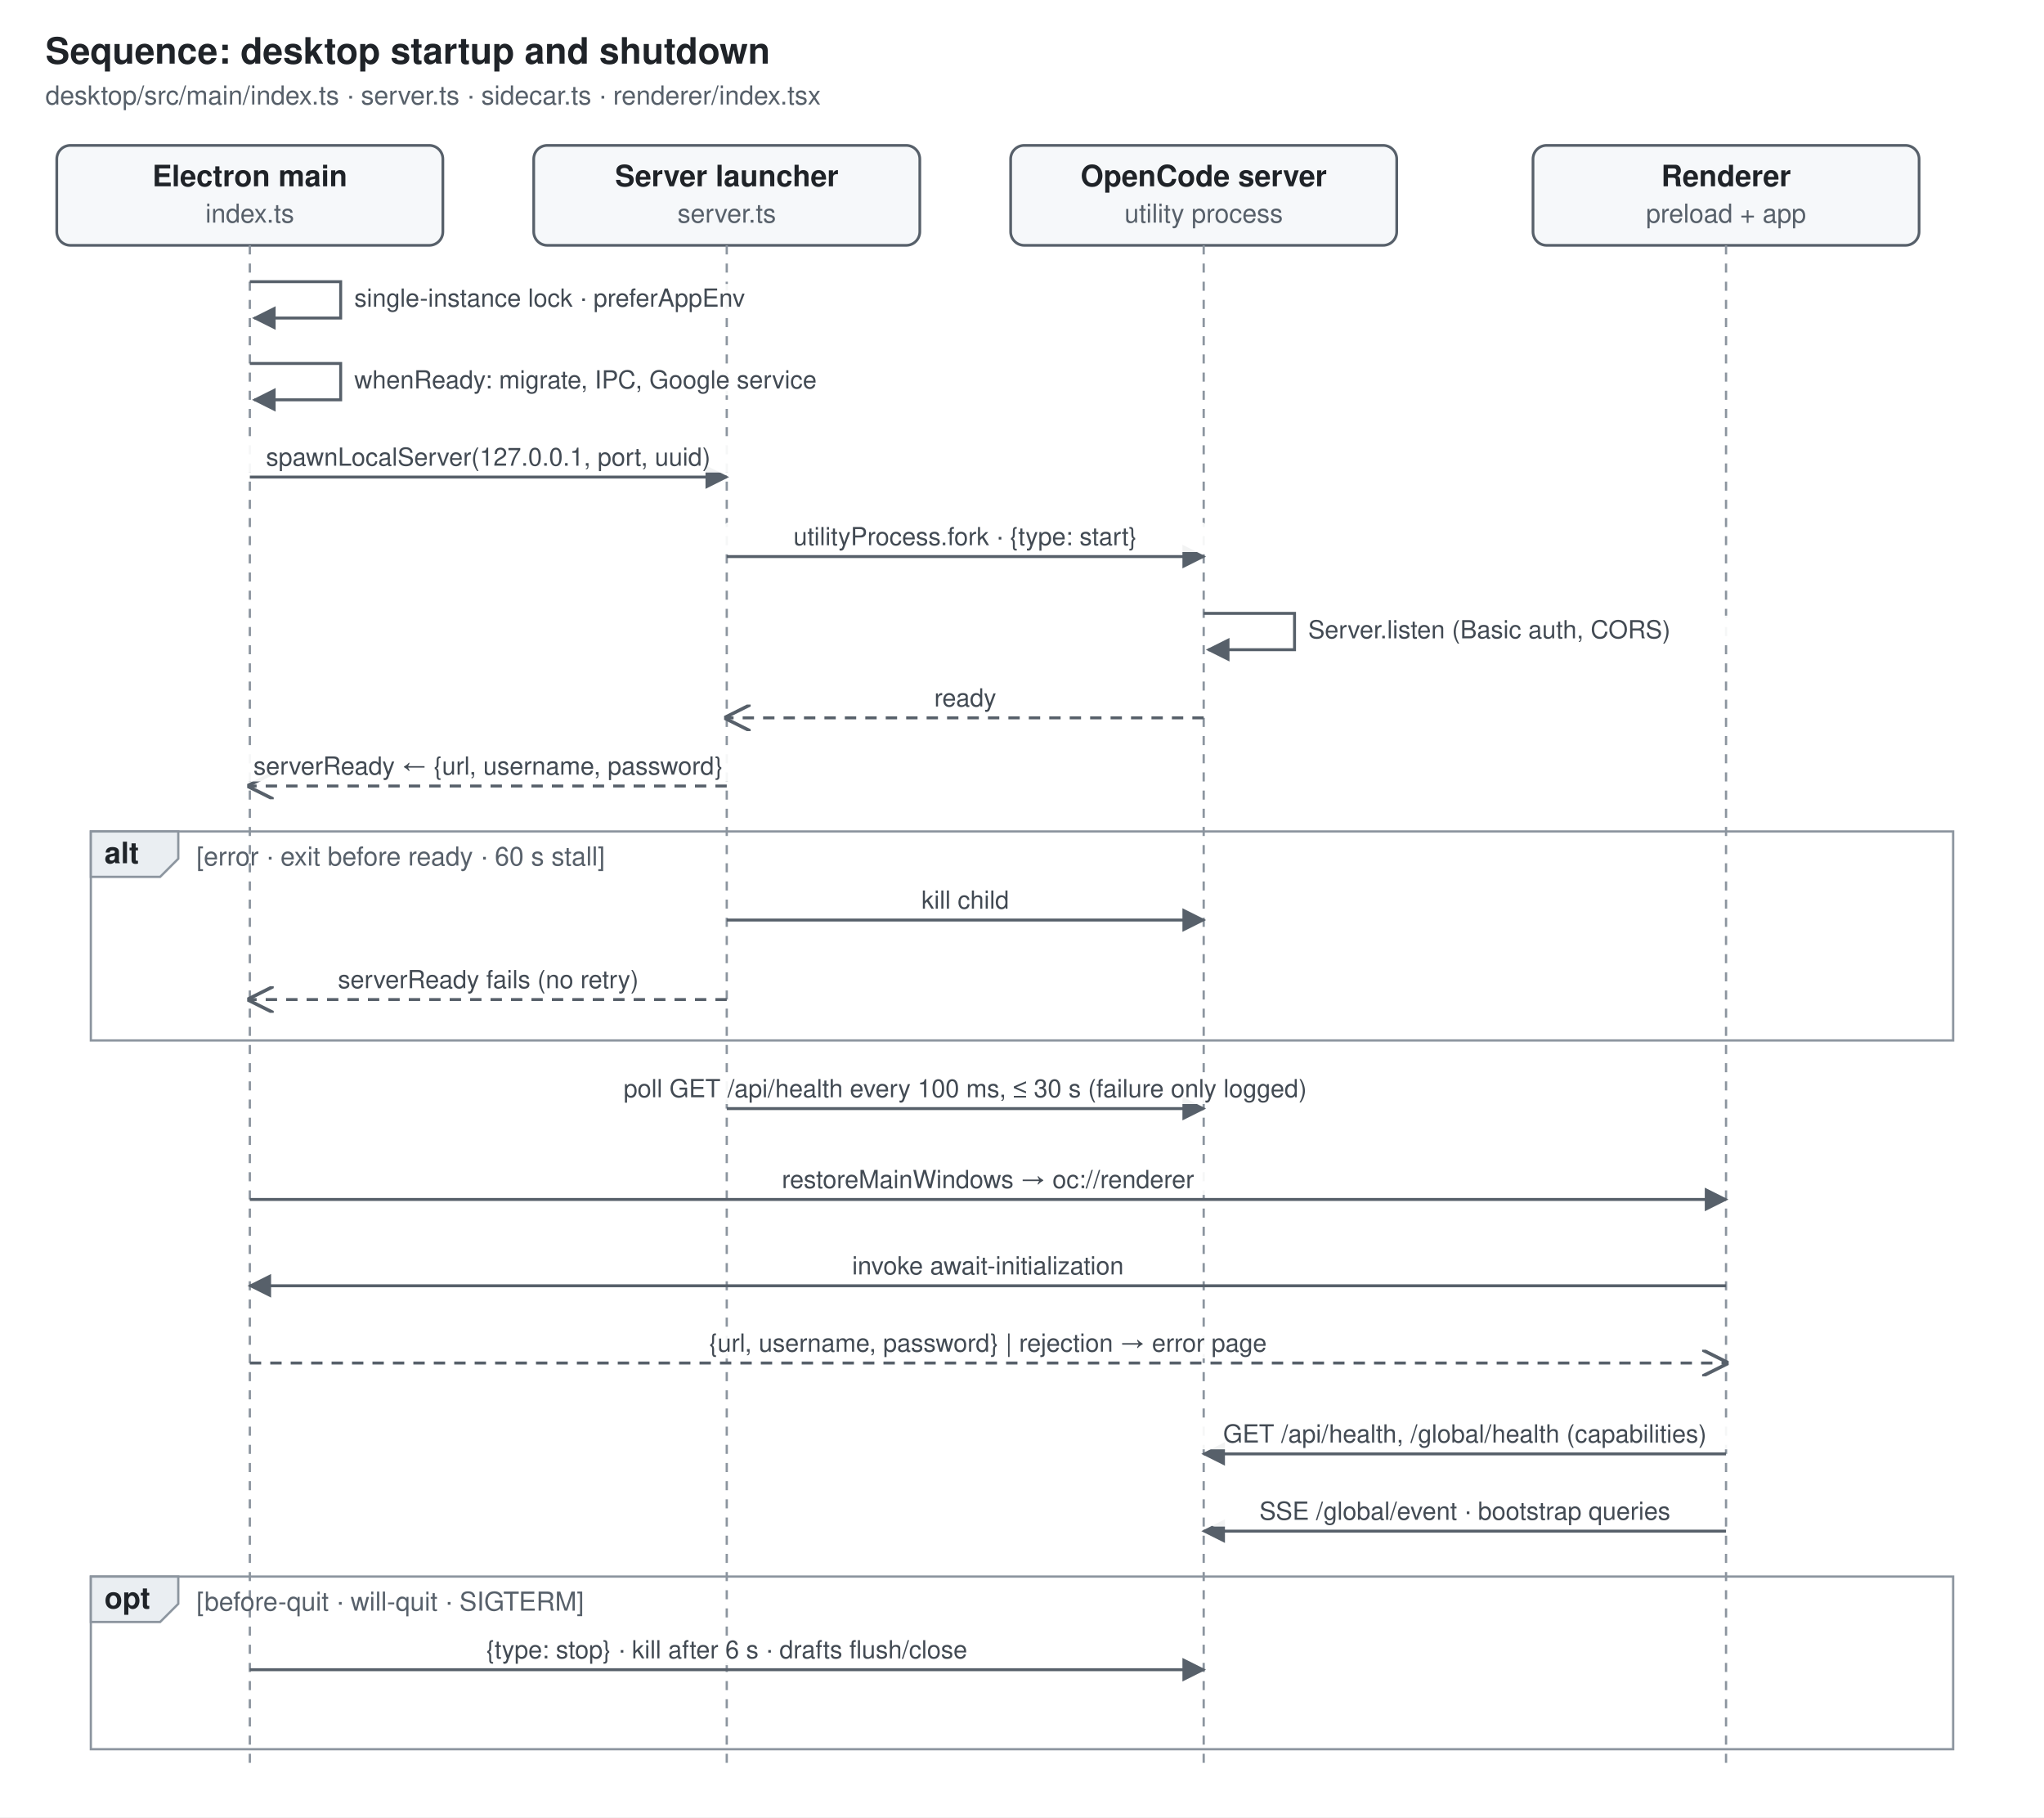
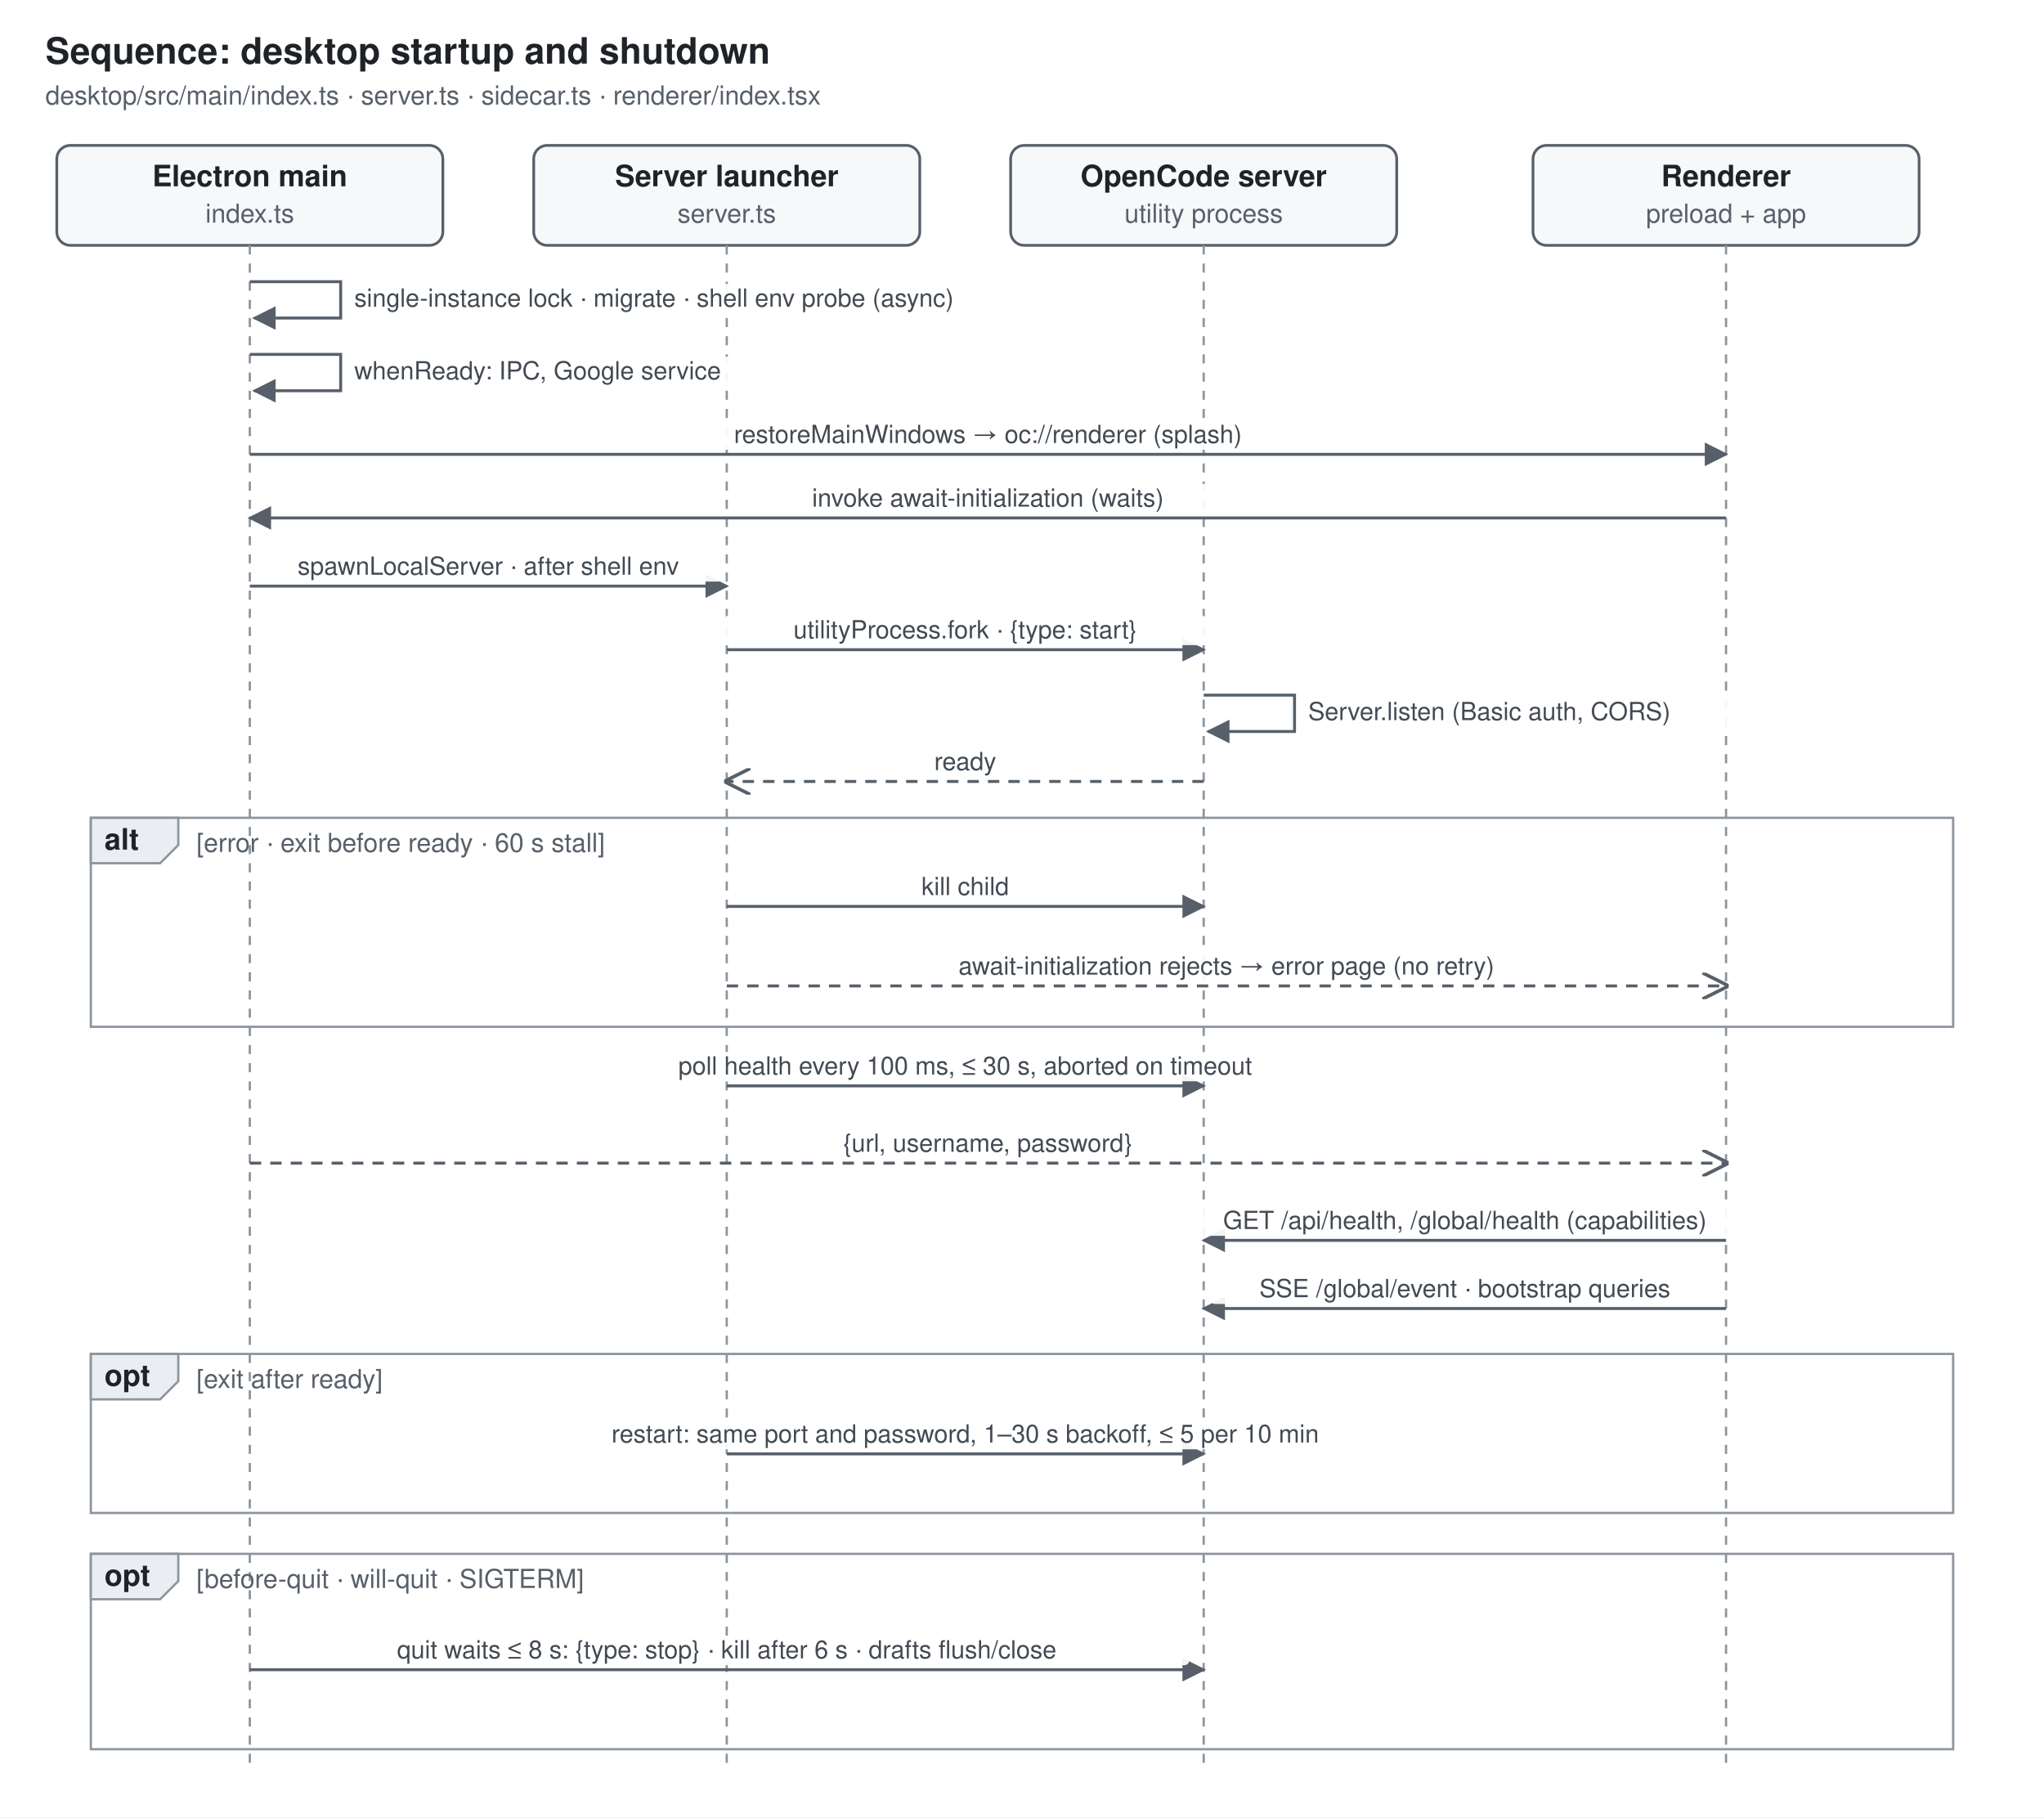
<svg xmlns="http://www.w3.org/2000/svg" viewBox="0 0 900 800" width="900" height="800" role="img" aria-labelledby="title desc">
  <style>
  .bg{fill:#ffffff}
  text{font-family:ui-sans-serif,system-ui,-apple-system,"Segoe UI",Helvetica,Arial,sans-serif;font-size:13px;fill:#1f2328}
  .t{font-weight:600}
  .s{font-size:11.5px;fill:#57606a}
  .h{font-size:16px;font-weight:600}
  .lbl{font-size:11px;fill:#424a53}
  .lblbg{fill:#ffffff;opacity:.92}
  .box{fill:#f6f8fa;stroke:#57606a;stroke-width:1.2}
  .sub{fill:#ffffff;stroke:#8c959f;stroke-width:1}
  .store{fill:#fff8e5;stroke:#9a6700;stroke-width:1.2}
  .ext{fill:#ddf4ff;stroke:#0969da;stroke-width:1.2}
  .proc{fill:#fbefff;stroke:#8250df;stroke-width:1.2}
  .zone{fill:none;stroke:#8c959f;stroke-width:1.2;stroke-dasharray:7 5}
  .zonet{font-size:12px;font-weight:600;fill:#57606a}
  .gapz{fill:#fff1f0;stroke:#cf222e;stroke-width:1.2}
  .e{fill:none;stroke:#57606a;stroke-width:1.3}
  .d{stroke-dasharray:5 4}
  .r{stroke:#cf222e}
  .sens{stroke:#bc4c00;stroke-width:2}
  .ah{fill:#57606a}
  .ahr{fill:#cf222e}
  .ahs{fill:#bc4c00}
  .life{stroke:#8c959f;stroke-width:1;stroke-dasharray:4 4}
  .act{fill:#eaeef2;stroke:#57606a;stroke-width:1}
  .frag{fill:none;stroke:#8c959f;stroke-width:1}
  .fragt{fill:#eaeef2;stroke:#8c959f;stroke-width:1}
  .dot{fill:#1f2328}
  .ring{fill:none;stroke:#1f2328;stroke-width:1.5}
  .dia{fill:#ffffff;stroke:#57606a;stroke-width:1.2}
  .bar{fill:#1f2328}
  @media (prefers-color-scheme: dark){
    .bg{fill:#0d1117}
    text{fill:#e6edf3}
    .s{fill:#9198a1} .lbl{fill:#c9d1d9} .lblbg{fill:#0d1117}
    .box{fill:#161b22;stroke:#8b949e} .sub{fill:#0d1117;stroke:#6e7681}
    .store{fill:#2b2111;stroke:#d29922} .ext{fill:#0c2d4a;stroke:#4493f8}
    .proc{fill:#271a3d;stroke:#ab7df8}
    .zone{stroke:#6e7681} .zonet{fill:#9198a1}
    .gapz{fill:#3a1517;stroke:#f85149}
    .e{stroke:#9198a1} .r{stroke:#f85149} .sens{stroke:#f0883e}
    .ah{fill:#9198a1} .ahr{fill:#f85149} .ahs{fill:#f0883e}
    .life{stroke:#6e7681} .act{fill:#21262d;stroke:#8b949e}
    .frag{stroke:#6e7681} .fragt{fill:#21262d;stroke:#6e7681}
    .dot{fill:#e6edf3} .ring{stroke:#e6edf3} .dia{fill:#0d1117;stroke:#8b949e} .bar{fill:#e6edf3}
  }
</style>
  <defs>
    <marker id="a" viewBox="0 0 10 10" refX="9" refY="5" markerWidth="8" markerHeight="8" orient="auto-start-reverse">
      <path class="ah" d="M0,0 L10,5 L0,10 z" />
    </marker>
    <marker id="ar" viewBox="0 0 10 10" refX="9" refY="5" markerWidth="8" markerHeight="8" orient="auto-start-reverse">
      <path class="ahr" d="M0,0 L10,5 L0,10 z" />
    </marker>
    <marker id="as" viewBox="0 0 10 10" refX="9" refY="5" markerWidth="8" markerHeight="8" orient="auto-start-reverse">
      <path class="ahs" d="M0,0 L10,5 L0,10 z" />
    </marker>
    <marker id="o" viewBox="0 0 10 10" refX="9" refY="5" markerWidth="9" markerHeight="9" orient="auto-start-reverse">
      <path class="e" d="M0,0 L10,5 L0,10" />
    </marker>
    <marker id="dm" viewBox="0 0 12 12" refX="1" refY="6" markerWidth="11" markerHeight="11" orient="auto-start-reverse">
      <path class="bar" d="M1,6 L6,1 L11,6 L6,11 z" />
    </marker>
  </defs>
  <rect class="bg" x="0" y="0" width="900" height="800" />
  <text x="20" y="28" text-anchor="start" class="h">Sequence: desktop startup and shutdown</text>
  <text x="20" y="46" text-anchor="start" class="s">desktop/src/main/index.ts · server.ts · sidecar.ts · renderer/index.tsx</text>
  <rect class="box" x="25.0" y="64" width="170" height="44" rx="6" />
  <text x="110.0" y="82" text-anchor="middle" class="t">Electron main</text>
  <text x="110.0" y="98" text-anchor="middle" class="s">index.ts</text>
  <line class="life" x1="110" y1="108" x2="110" y2="780" />
  <rect class="box" x="235.0" y="64" width="170" height="44" rx="6" />
  <text x="320.0" y="82" text-anchor="middle" class="t">Server launcher</text>
  <text x="320.0" y="98" text-anchor="middle" class="s">server.ts</text>
  <line class="life" x1="320" y1="108" x2="320" y2="780" />
  <rect class="box" x="445.0" y="64" width="170" height="44" rx="6" />
  <text x="530.0" y="82" text-anchor="middle" class="t">OpenCode server</text>
  <text x="530.0" y="98" text-anchor="middle" class="s">utility process</text>
  <line class="life" x1="530" y1="108" x2="530" y2="780" />
  <rect class="box" x="675.0" y="64" width="170" height="44" rx="6" />
  <text x="760.0" y="82" text-anchor="middle" class="t">Renderer</text>
  <text x="760.0" y="98" text-anchor="middle" class="s">preload + app</text>
  <line class="life" x1="760" y1="108" x2="760" y2="780" />
  <path class="e " d="M110,124 L150,124 L150,140 L112,140" marker-end="url(#a)" />
-   <path class="e " d="M110,160 L150,160 L150,176 L112,176" marker-end="url(#a)" />
-   <path class="e " d="M110,210 L320,210" marker-end="url(#a)" />
-   <path class="e " d="M320,245 L530,245" marker-end="url(#a)" />
-   <path class="e " d="M530,270 L570,270 L570,286 L532,286" marker-end="url(#a)" />
-   <path class="e d " d="M530,316 L320,316" marker-end="url(#o)" />
-   <path class="e d " d="M320,346 L110,346" marker-end="url(#o)" />
-   <rect class="frag" x="40" y="366" width="820" height="92" />
-   <path class="fragt" d="M40,366 h38.5 v12 l-8,8 h-30.5 z" />
-   <text x="46" y="380" text-anchor="start" class="t">alt</text>
-   <text x="86.5" y="381" text-anchor="start" class="s">[error · exit before ready · 60 s stall]</text>
-   <path class="e " d="M320,405 L530,405" marker-end="url(#a)" />
-   <path class="e d " d="M320,440 L110,440" marker-end="url(#o)" />
-   <path class="e " d="M320,488 L530,488" marker-end="url(#a)" />
-   <path class="e " d="M110,528 L760,528" marker-end="url(#a)" />
-   <path class="e " d="M760,566 L110,566" marker-end="url(#a)" />
-   <path class="e d " d="M110,600 L760,600" marker-end="url(#o)" />
-   <path class="e " d="M760,640 L530,640" marker-end="url(#a)" />
-   <path class="e " d="M760,674 L530,674" marker-end="url(#a)" />
-   <rect class="frag" x="40" y="694" width="820" height="76" />
-   <path class="fragt" d="M40,694 h38.5 v12 l-8,8 h-30.5 z" />
-   <text x="46" y="708" text-anchor="start" class="t">opt</text>
-   <text x="86.5" y="709" text-anchor="start" class="s">[before-quit · will-quit · SIGTERM]</text>
+   <path class="e " d="M110,156 L150,156 L150,172 L112,172" marker-end="url(#a)" />
+   <path class="e " d="M110,200 L760,200" marker-end="url(#a)" />
+   <path class="e " d="M760,228 L110,228" marker-end="url(#a)" />
+   <path class="e " d="M110,258 L320,258" marker-end="url(#a)" />
+   <path class="e " d="M320,286 L530,286" marker-end="url(#a)" />
+   <path class="e " d="M530,306 L570,306 L570,322 L532,322" marker-end="url(#a)" />
+   <path class="e d " d="M530,344 L320,344" marker-end="url(#o)" />
+   <rect class="frag" x="40" y="360" width="820" height="92" />
+   <path class="fragt" d="M40,360 h38.5 v12 l-8,8 h-30.5 z" />
+   <text x="46" y="374" text-anchor="start" class="t">alt</text>
+   <text x="86.5" y="375" text-anchor="start" class="s">[error · exit before ready · 60 s stall]</text>
+   <path class="e " d="M320,399 L530,399" marker-end="url(#a)" />
+   <path class="e d " d="M320,434 L760,434" marker-end="url(#o)" />
+   <path class="e " d="M320,478 L530,478" marker-end="url(#a)" />
+   <path class="e d " d="M110,512 L760,512" marker-end="url(#o)" />
+   <path class="e " d="M760,546 L530,546" marker-end="url(#a)" />
+   <path class="e " d="M760,576 L530,576" marker-end="url(#a)" />
+   <rect class="frag" x="40" y="596" width="820" height="70" />
+   <path class="fragt" d="M40,596 h38.5 v12 l-8,8 h-30.5 z" />
+   <text x="46" y="610" text-anchor="start" class="t">opt</text>
+   <text x="86.5" y="611" text-anchor="start" class="s">[exit after ready]</text>
+   <path class="e " d="M320,640 L530,640" marker-end="url(#a)" />
+   <rect class="frag" x="40" y="684" width="820" height="86" />
+   <path class="fragt" d="M40,684 h38.5 v12 l-8,8 h-30.5 z" />
+   <text x="46" y="698" text-anchor="start" class="t">opt</text>
+   <text x="86.5" y="699" text-anchor="start" class="s">[before-quit · will-quit · SIGTERM]</text>
  <path class="e " d="M110,735 L530,735" marker-end="url(#a)" />
-   <rect class="lblbg" x="153.0" y="125.0" width="212.5" height="13" rx="2" />
-   <text class="lbl" x="156" y="135" text-anchor="start">single-instance lock · preferAppEnv</text>
-   <rect class="lblbg" x="153.0" y="161.0" width="236.1" height="13" rx="2" />
-   <text class="lbl" x="156" y="171" text-anchor="start">whenReady: migrate, IPC, Google service</text>
-   <rect class="lblbg" x="96.9" y="195.0" width="236.1" height="13" rx="2" />
-   <text class="lbl" x="215.0" y="205" text-anchor="middle">spawnLocalServer(127.0.0.1, port, uuid)</text>
-   <rect class="lblbg" x="318.8" y="230.0" width="212.5" height="13" rx="2" />
-   <text class="lbl" x="425.0" y="240" text-anchor="middle">utilityProcess.fork · {type: start}</text>
-   <rect class="lblbg" x="573.0" y="271.0" width="194.8" height="13" rx="2" />
-   <text class="lbl" x="576" y="281" text-anchor="start">Server.listen (Basic auth, CORS)</text>
-   <rect class="lblbg" x="407.2" y="301.0" width="35.5" height="13" rx="2" />
-   <text class="lbl" x="425.0" y="311" text-anchor="middle">ready</text>
-   <rect class="lblbg" x="96.9" y="331.0" width="236.1" height="13" rx="2" />
-   <text class="lbl" x="215.0" y="341" text-anchor="middle">serverReady ← {url, username, password}</text>
-   <rect class="lblbg" x="392.5" y="390.0" width="65.0" height="13" rx="2" />
-   <text class="lbl" x="425.0" y="400" text-anchor="middle">kill child</text>
-   <rect class="lblbg" x="129.4" y="425.0" width="171.2" height="13" rx="2" />
-   <text class="lbl" x="215.0" y="435" text-anchor="middle">serverReady fails (no retry)</text>
-   <rect class="lblbg" x="236.1" y="473.0" width="377.7" height="13" rx="2" />
-   <text class="lbl" x="425.0" y="483" text-anchor="middle">poll GET /api/health every 100 ms, ≤ 30 s (failure only logged)</text>
-   <rect class="lblbg" x="331.7" y="513.0" width="206.6" height="13" rx="2" />
-   <text class="lbl" x="435.0" y="523" text-anchor="middle">restoreMainWindows → oc://renderer</text>
-   <rect class="lblbg" x="352.4" y="551.0" width="165.3" height="13" rx="2" />
-   <text class="lbl" x="435.0" y="561" text-anchor="middle">invoke await-initialization</text>
-   <rect class="lblbg" x="284.5" y="585.0" width="301.0" height="13" rx="2" />
-   <text class="lbl" x="435.0" y="595" text-anchor="middle">{url, username, password} | rejection → error page</text>
-   <rect class="lblbg" x="506.3" y="625.0" width="277.4" height="13" rx="2" />
-   <text class="lbl" x="645.0" y="635" text-anchor="middle">GET /api/health, /global/health (capabilities)</text>
-   <rect class="lblbg" x="532.9" y="659.0" width="224.3" height="13" rx="2" />
-   <text class="lbl" x="645.0" y="669" text-anchor="middle">SSE /global/event · bootstrap queries</text>
-   <rect class="lblbg" x="169.5" y="720.0" width="301.0" height="13" rx="2" />
-   <text class="lbl" x="320.0" y="730" text-anchor="middle">{type: stop} · kill after 6 s · drafts flush/close</text>
+   <rect class="lblbg" x="153.0" y="125.0" width="336.4" height="13" rx="2" />
+   <text class="lbl" x="156" y="135" text-anchor="start">single-instance lock · migrate · shell env probe (async)</text>
+   <rect class="lblbg" x="153.0" y="157.0" width="183.0" height="13" rx="2" />
+   <text class="lbl" x="156" y="167" text-anchor="start">whenReady: IPC, Google service</text>
+   <rect class="lblbg" x="305.1" y="185.0" width="259.7" height="13" rx="2" />
+   <text class="lbl" x="435.0" y="195" text-anchor="middle">restoreMainWindows → oc://renderer (splash)</text>
+   <rect class="lblbg" x="328.8" y="213.0" width="212.5" height="13" rx="2" />
+   <text class="lbl" x="435.0" y="223" text-anchor="middle">invoke await-initialization (waits)</text>
+   <rect class="lblbg" x="111.7" y="243.0" width="206.6" height="13" rx="2" />
+   <text class="lbl" x="215.0" y="253" text-anchor="middle">spawnLocalServer · after shell env</text>
+   <rect class="lblbg" x="318.8" y="271.0" width="212.5" height="13" rx="2" />
+   <text class="lbl" x="425.0" y="281" text-anchor="middle">utilityProcess.fork · {type: start}</text>
+   <rect class="lblbg" x="573.0" y="307.0" width="194.8" height="13" rx="2" />
+   <text class="lbl" x="576" y="317" text-anchor="start">Server.listen (Basic auth, CORS)</text>
+   <rect class="lblbg" x="407.2" y="329.0" width="35.5" height="13" rx="2" />
+   <text class="lbl" x="425.0" y="339" text-anchor="middle">ready</text>
+   <rect class="lblbg" x="392.5" y="384.0" width="65.0" height="13" rx="2" />
+   <text class="lbl" x="425.0" y="394" text-anchor="middle">kill child</text>
+   <rect class="lblbg" x="383.6" y="419.0" width="312.8" height="13" rx="2" />
+   <text class="lbl" x="540.0" y="429" text-anchor="middle">await-initialization rejects → error page (no retry)</text>
+   <rect class="lblbg" x="268.6" y="463.0" width="312.8" height="13" rx="2" />
+   <text class="lbl" x="425.0" y="473" text-anchor="middle">poll health every 100 ms, ≤ 30 s, aborted on timeout</text>
+   <rect class="lblbg" x="358.2" y="497.0" width="153.5" height="13" rx="2" />
+   <text class="lbl" x="435.0" y="507" text-anchor="middle">{url, username, password}</text>
+   <rect class="lblbg" x="506.3" y="531.0" width="277.4" height="13" rx="2" />
+   <text class="lbl" x="645.0" y="541" text-anchor="middle">GET /api/health, /global/health (capabilities)</text>
+   <rect class="lblbg" x="532.9" y="561.0" width="224.3" height="13" rx="2" />
+   <text class="lbl" x="645.0" y="571" text-anchor="middle">SSE /global/event · bootstrap queries</text>
+   <rect class="lblbg" x="236.1" y="625.0" width="377.7" height="13" rx="2" />
+   <text class="lbl" x="425.0" y="635" text-anchor="middle">restart: same port and password, 1–30 s backoff, ≤ 5 per 10 min</text>
+   <rect class="lblbg" x="116.4" y="720.0" width="407.2" height="13" rx="2" />
+   <text class="lbl" x="320.0" y="730" text-anchor="middle">quit waits ≤ 8 s: {type: stop} · kill after 6 s · drafts flush/close</text>
</svg>
